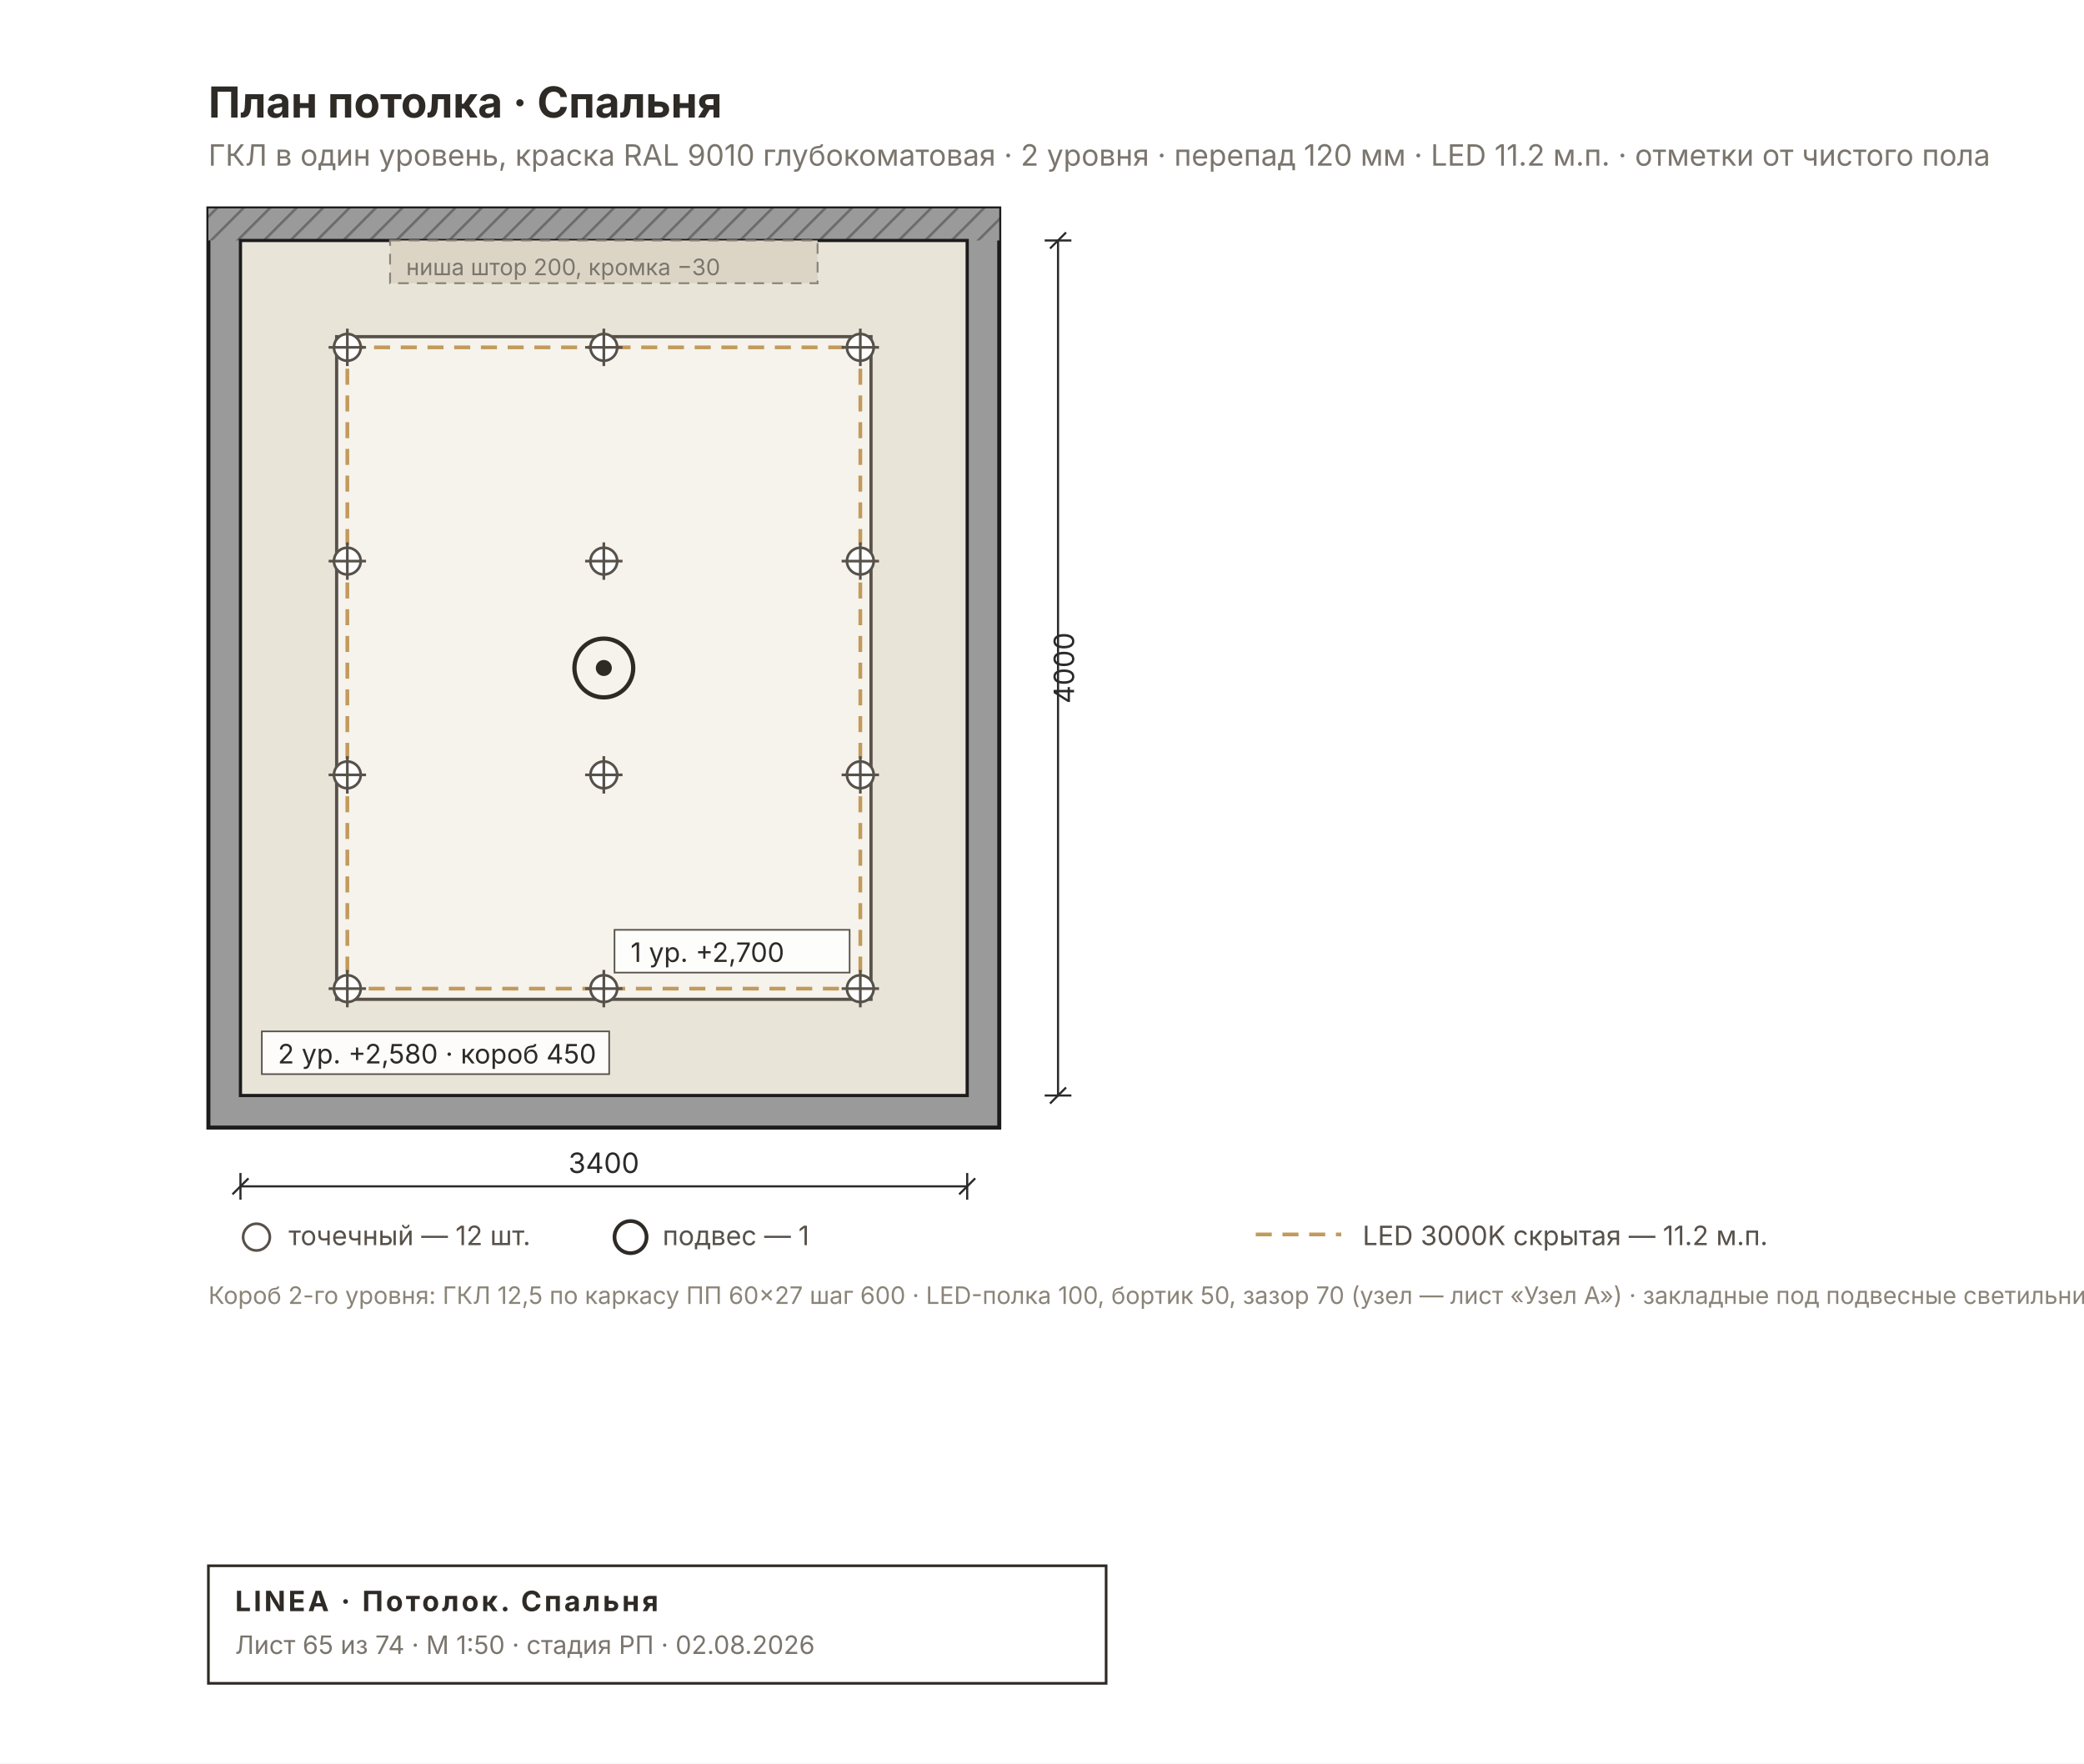
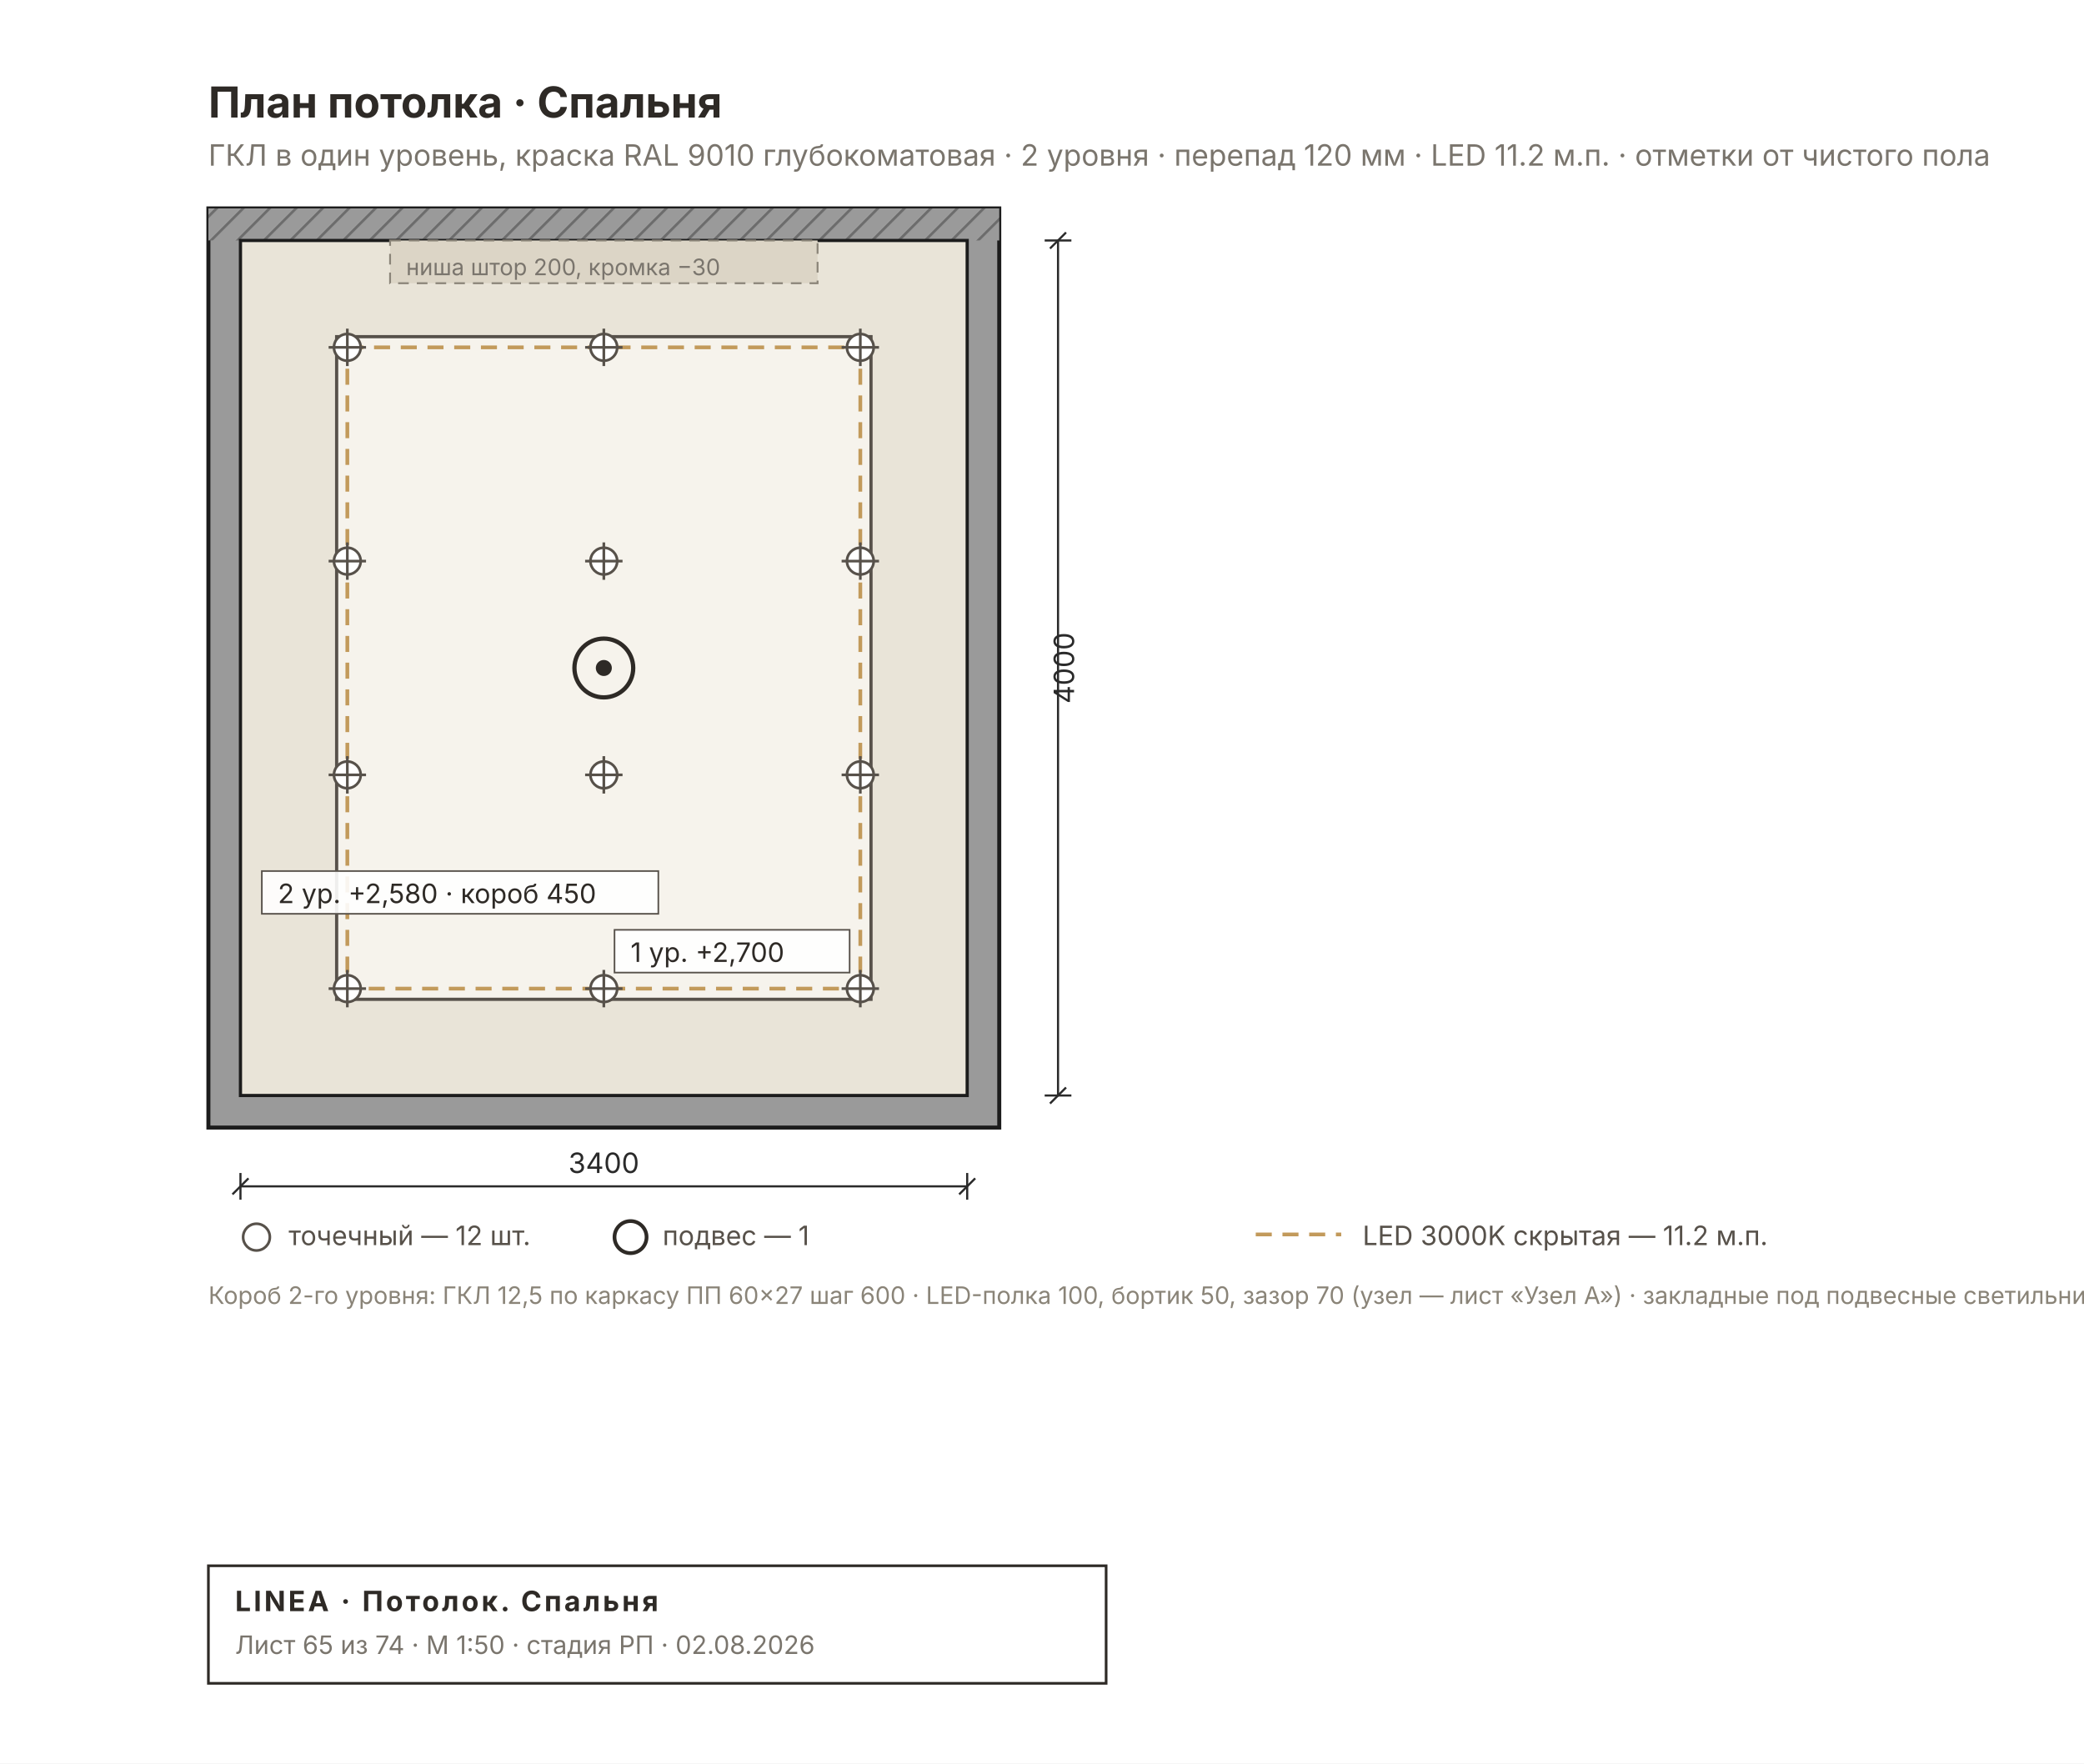
<svg xmlns="http://www.w3.org/2000/svg" width="780" height="660" viewBox="0 0 780 660" font-family="Inter, &quot;Helvetica Neue&quot;, Arial, sans-serif">
  <rect width="780" height="660" fill="#FFFFFF" />
  <defs>
    <pattern id="rh65" width="7" height="7" patternUnits="userSpaceOnUse" patternTransform="rotate(45)">
      <rect width="7" height="7" fill="#9A9A9A" />
      <line x1="0" y1="0" x2="0" y2="7" stroke="#6E6E6E" stroke-width="2" />
    </pattern>
  </defs>
  <rect x="78" y="78" width="296" height="344" fill="#9A9A9A" stroke="#1C1C1C" stroke-width="1.5" />
  <rect x="78" y="78" width="296" height="12" fill="url(#rh65)" />
  <rect x="90" y="90" width="272" height="320" fill="#E9E4D8" stroke="#1C1C1C" stroke-width="1.2" />
  <rect x="126" y="126" width="200" height="248" fill="#F6F3EC" stroke="#57514A" stroke-width="1.2" />
  <rect x="130" y="130" width="192" height="240" fill="none" stroke="#C29A5B" stroke-width="1.4" stroke-dasharray="6 4" />
-   <g font-size="10" fill="#2E2A26">
-     <rect x="98" y="386" width="130" height="16" fill="#FFFFFFE6" stroke="#57514A" stroke-width="0.6" />
-     <text x="104" y="398">2 ур. +2,580 · короб 450</text>
-     <rect x="230" y="348" width="88" height="16" fill="#FFFFFFCC" stroke="#57514A" stroke-width="0.6" />
-     <text x="236" y="360">1 ур. +2,700</text>
-   </g>
  <rect x="146" y="90" width="160" height="16" fill="#DCD5C6" stroke="#8A8478" stroke-width="0.7" stroke-dasharray="4 3" />
  <text x="152" y="103" font-size="8.5" fill="#7A756D">ниша штор 200, кромка −30</text>
  <g stroke="#57514A" stroke-width="1">
    <circle cx="130" cy="130" r="5" fill="#FFF" />
    <line x1="123" y1="130" x2="137" y2="130" />
    <line x1="130" y1="123" x2="130" y2="137" />
  </g>
  <g stroke="#57514A" stroke-width="1">
    <circle cx="130" cy="210" r="5" fill="#FFF" />
    <line x1="123" y1="210" x2="137" y2="210" />
    <line x1="130" y1="203" x2="130" y2="217" />
  </g>
  <g stroke="#57514A" stroke-width="1">
    <circle cx="130" cy="290" r="5" fill="#FFF" />
    <line x1="123" y1="290" x2="137" y2="290" />
    <line x1="130" y1="283" x2="130" y2="297" />
  </g>
  <g stroke="#57514A" stroke-width="1">
    <circle cx="130" cy="370" r="5" fill="#FFF" />
    <line x1="123" y1="370" x2="137" y2="370" />
    <line x1="130" y1="363" x2="130" y2="377" />
  </g>
  <g stroke="#57514A" stroke-width="1">
    <circle cx="226" cy="130" r="5" fill="#FFF" />
    <line x1="219" y1="130" x2="233" y2="130" />
    <line x1="226" y1="123" x2="226" y2="137" />
  </g>
  <g stroke="#57514A" stroke-width="1">
    <circle cx="226" cy="210" r="5" fill="#FFF" />
    <line x1="219" y1="210" x2="233" y2="210" />
    <line x1="226" y1="203" x2="226" y2="217" />
  </g>
  <g stroke="#57514A" stroke-width="1">
    <circle cx="226" cy="290" r="5" fill="#FFF" />
    <line x1="219" y1="290" x2="233" y2="290" />
    <line x1="226" y1="283" x2="226" y2="297" />
  </g>
  <g stroke="#57514A" stroke-width="1">
    <circle cx="226" cy="370" r="5" fill="#FFF" />
    <line x1="219" y1="370" x2="233" y2="370" />
    <line x1="226" y1="363" x2="226" y2="377" />
  </g>
  <g stroke="#57514A" stroke-width="1">
    <circle cx="322" cy="130" r="5" fill="#FFF" />
    <line x1="315" y1="130" x2="329" y2="130" />
    <line x1="322" y1="123" x2="322" y2="137" />
  </g>
  <g stroke="#57514A" stroke-width="1">
    <circle cx="322" cy="210" r="5" fill="#FFF" />
    <line x1="315" y1="210" x2="329" y2="210" />
    <line x1="322" y1="203" x2="322" y2="217" />
  </g>
  <g stroke="#57514A" stroke-width="1">
    <circle cx="322" cy="290" r="5" fill="#FFF" />
    <line x1="315" y1="290" x2="329" y2="290" />
    <line x1="322" y1="283" x2="322" y2="297" />
  </g>
  <g stroke="#57514A" stroke-width="1">
    <circle cx="322" cy="370" r="5" fill="#FFF" />
    <line x1="315" y1="370" x2="329" y2="370" />
    <line x1="322" y1="363" x2="322" y2="377" />
  </g>
  <circle cx="226" cy="250" r="11" fill="none" stroke="#2E2A26" stroke-width="1.6" />
  <circle cx="226" cy="250" r="3" fill="#2E2A26" />
+   <g font-size="10" fill="#2E2A26">
+     <rect x="98" y="326" width="148.4" height="16" fill="#FFFFFFE6" stroke="#57514A" stroke-width="0.6" />
+     <text x="104" y="338">2 ур. +2,580 · короб 450</text>
+     <rect x="230" y="348" width="88" height="16" fill="#FFFFFFE6" stroke="#57514A" stroke-width="0.6" />
+     <text x="236" y="360">1 ур. +2,700</text>
+   </g>
  <text x="78" y="44" font-size="16" font-weight="700" fill="#2E2A26">План потолка · Спальня</text>
  <text x="78" y="62" font-size="11" fill="#7A756D">ГКЛ в один уровень, краска RAL 9010 глубокоматовая · 2 уровня · перепад 120 мм · LED 11.2 м.п. · отметки от чистого пола</text>
  <g stroke="#2A2A2A" stroke-width="0.8" fill="none">
    <line x1="90" y1="444" x2="362" y2="444" />
    <line x1="90" y1="439" x2="90" y2="449" />
    <line x1="362" y1="439" x2="362" y2="449" />
    <line x1="87" y1="447" x2="93" y2="441" />
    <line x1="359" y1="447" x2="365" y2="441" />
  </g>
  <text x="226" y="439" font-size="10.5" fill="#2A2A2A" text-anchor="middle">3400</text>
  <g stroke="#2A2A2A" stroke-width="0.8" fill="none">
    <line x1="396" y1="90" x2="396" y2="410" />
    <line x1="391" y1="90" x2="401" y2="90" />
    <line x1="391" y1="410" x2="401" y2="410" />
    <line x1="393" y1="93" x2="399" y2="87" />
    <line x1="393" y1="413" x2="399" y2="407" />
  </g>
  <text x="402" y="250" font-size="10.5" fill="#2A2A2A" transform="rotate(-90 402 250)" text-anchor="middle">4000</text>
  <g font-size="10" fill="#57514A">
    <circle cx="96" cy="463" r="5" fill="#FFF" stroke="#57514A" />
    <text x="108" y="466">точечный — 12 шт.</text>
    <circle cx="236" cy="463" r="6" fill="none" stroke="#2E2A26" stroke-width="1.4" />
    <text x="248" y="466">подвес — 1</text>
    <line x1="470" y1="462" x2="502" y2="462" stroke="#C29A5B" stroke-width="1.4" stroke-dasharray="6 4" />
    <text x="510" y="466">LED 3000K скрытая — 11.2 м.п.</text>
  </g>
  <text x="78" y="488" font-size="9" fill="#8A8478">Короб 2-го уровня: ГКЛ 12,5 по каркасу ПП 60×27 шаг 600 · LED-полка 100, бортик 50, зазор 70 (узел — лист «Узел А») · закладные под подвесные светильники</text>
  <g>
    <rect x="78" y="586" width="336" height="44" fill="none" stroke="#2E2A26" stroke-width="1" />
    <text x="88" y="603" font-size="10.5" font-weight="700" fill="#2E2A26" letter-spacing="1">LINEA · Потолок. Спальня</text>
    <text x="88" y="619" font-size="9.5" fill="#7A756D">Лист 65 из 74 · М 1:50 · стадия РП · 02.08.2026</text>
  </g>
</svg>
